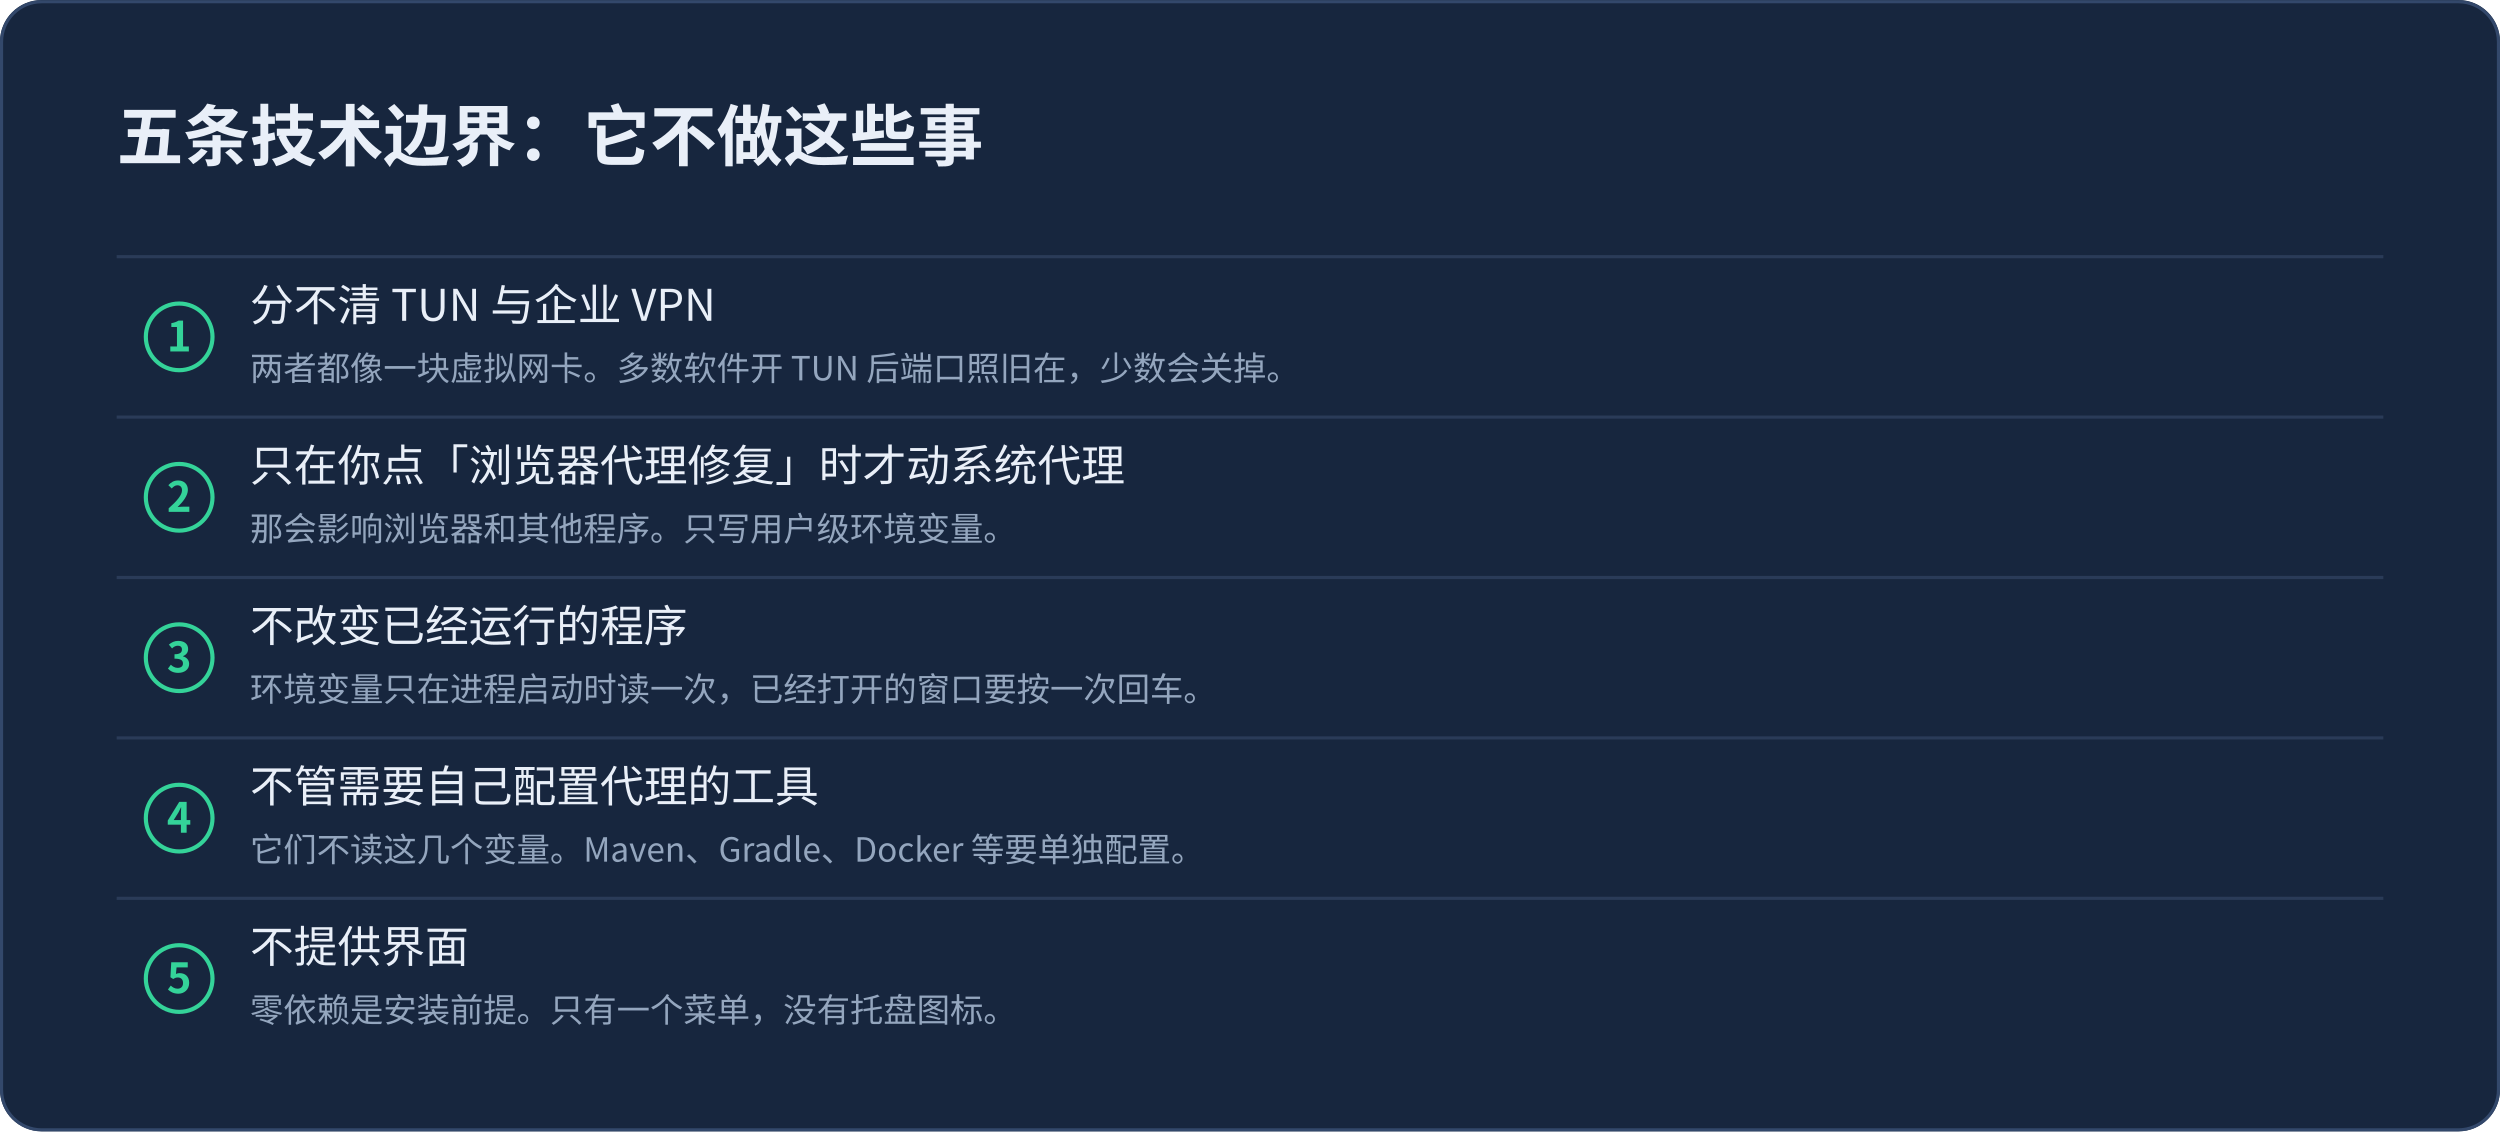
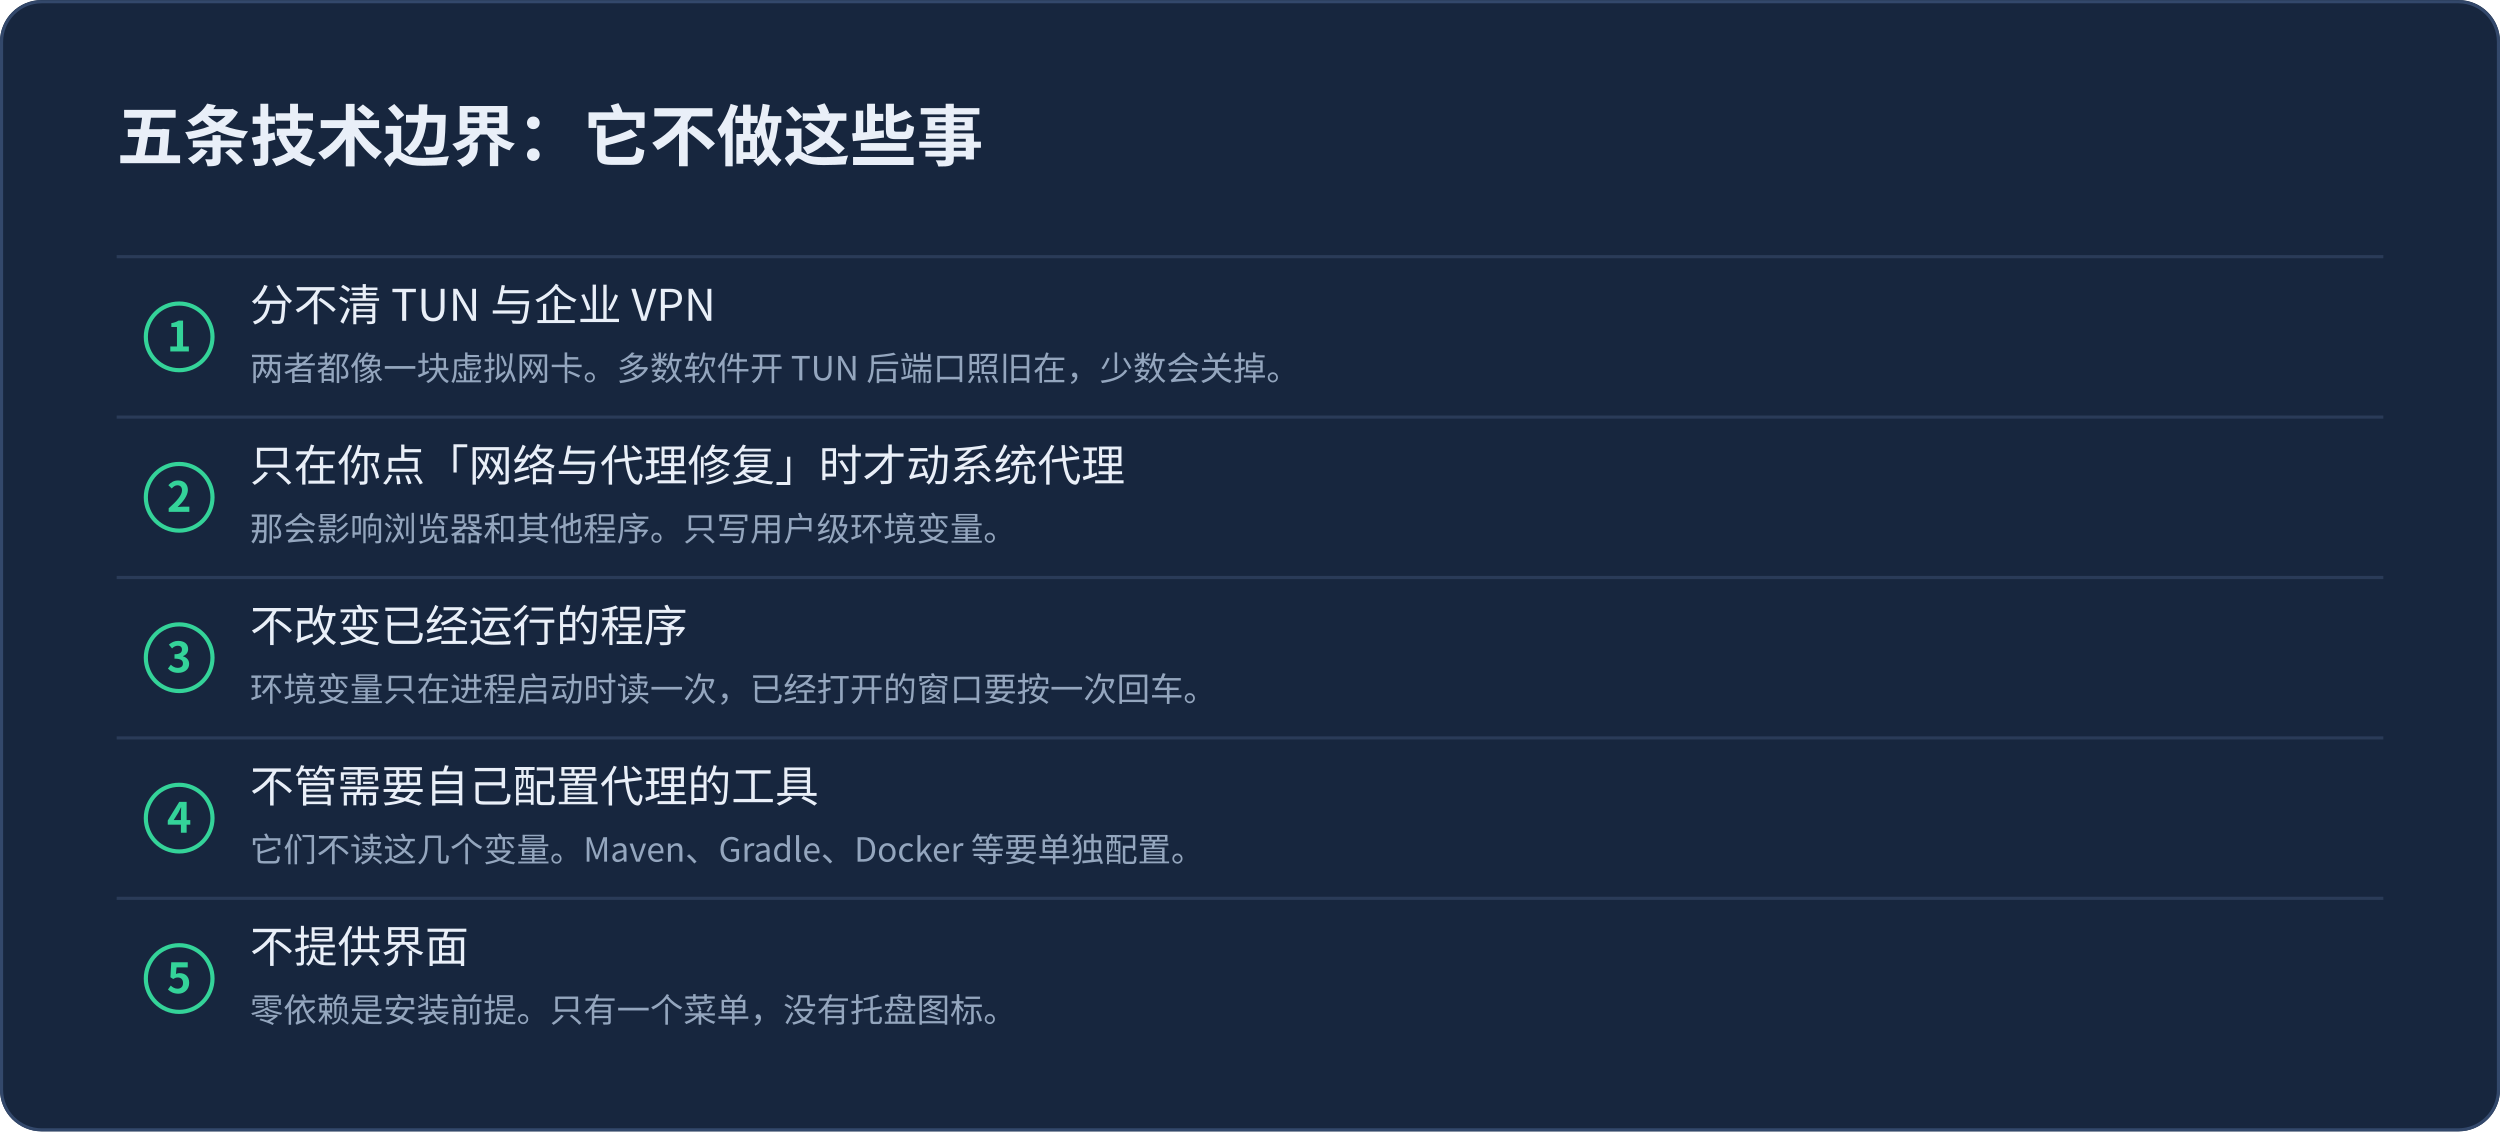
<svg xmlns="http://www.w3.org/2000/svg" width="1200" height="543" viewBox="0 0 1200 543" role="img" aria-labelledby="limitsTitle limitsDesc" font-family="-apple-system, BlinkMacSystemFont, 'Segoe UI', 'PingFang SC', 'Microsoft YaHei', 'Noto Sans CJK SC', sans-serif">
  <rect width="1200" height="543" rx="20" fill="#17263E" />
  <rect x="0.75" y="0.83" width="1198.5" height="541.5" rx="19.25" fill="none" stroke="#33486B" stroke-width="1.5" />
  <g id="heading">
    <text x="56" y="77" font-size="32" font-weight="700" fill="#E9EFF8">五条技术边界：它不做这些事</text>
  </g>
  <g id="rules" stroke="#2A3B58" stroke-width="1.5">
    <path d="M56 123.2H1144M56 200.2H1144M56 277.2H1144M56 354.2H1144M56 431.2H1144" />
  </g>
  <g id="badges" fill="none" stroke="#34D399" stroke-width="2">
    <circle cx="86" cy="161.7" r="16" />
    <circle cx="86" cy="238.7" r="16" />
    <circle cx="86" cy="315.7" r="16" />
    <circle cx="86" cy="392.7" r="16" />
    <circle cx="86" cy="469.7" r="16" />
  </g>
  <g id="numbers" font-size="20" font-weight="700" fill="#34D399" text-anchor="middle">
    <text x="86" y="161.7" dy="0.35em">1</text>
    <text x="86" y="238.7" dy="0.35em">2</text>
    <text x="86" y="315.7" dy="0.35em">3</text>
    <text x="86" y="392.7" dy="0.35em">4</text>
    <text x="86" y="469.7" dy="0.35em">5</text>
  </g>
  <g id="labels" font-size="21" fill="#E9EFF8">
    <text x="120" y="154">分不清 TUN 与企业 VPN</text>
    <text x="120" y="182.6" font-size="16" fill="#94A6BE">两者都像一块虚拟网卡。多数软件开 TUN 后端口照旧在，少数会关掉。</text>
-     <text x="120" y="231">只在你点「浏览器代理修复」时才动系统代理</text>
+     <text x="120" y="231">只在你点「网络与代理修复」时才动系统代理</text>
    <text x="120" y="259.6" font-size="16" fill="#94A6BE">那会影响浏览器和其他程序。只写用户级环境变量。</text>
    <text x="120" y="308">不改变已经运行的程序</text>
    <text x="120" y="336.6" font-size="16" fill="#94A6BE">环境变量只在进程启动时读一次，已经打开的窗口要按一次回车。</text>
    <text x="120" y="385">不管需要自己配置代理的工具</text>
    <text x="120" y="413.6" font-size="16" fill="#94A6BE">它们不读这几个变量。Maven、Gradle、Docker 等要单独配置。</text>
    <text x="120" y="462">不提供界面</text>
    <text x="120" y="490.6" font-size="16" fill="#94A6BE">零依赖是安装前提。只有一个菜单，没有托盘图标。</text>
  </g>
</svg>
